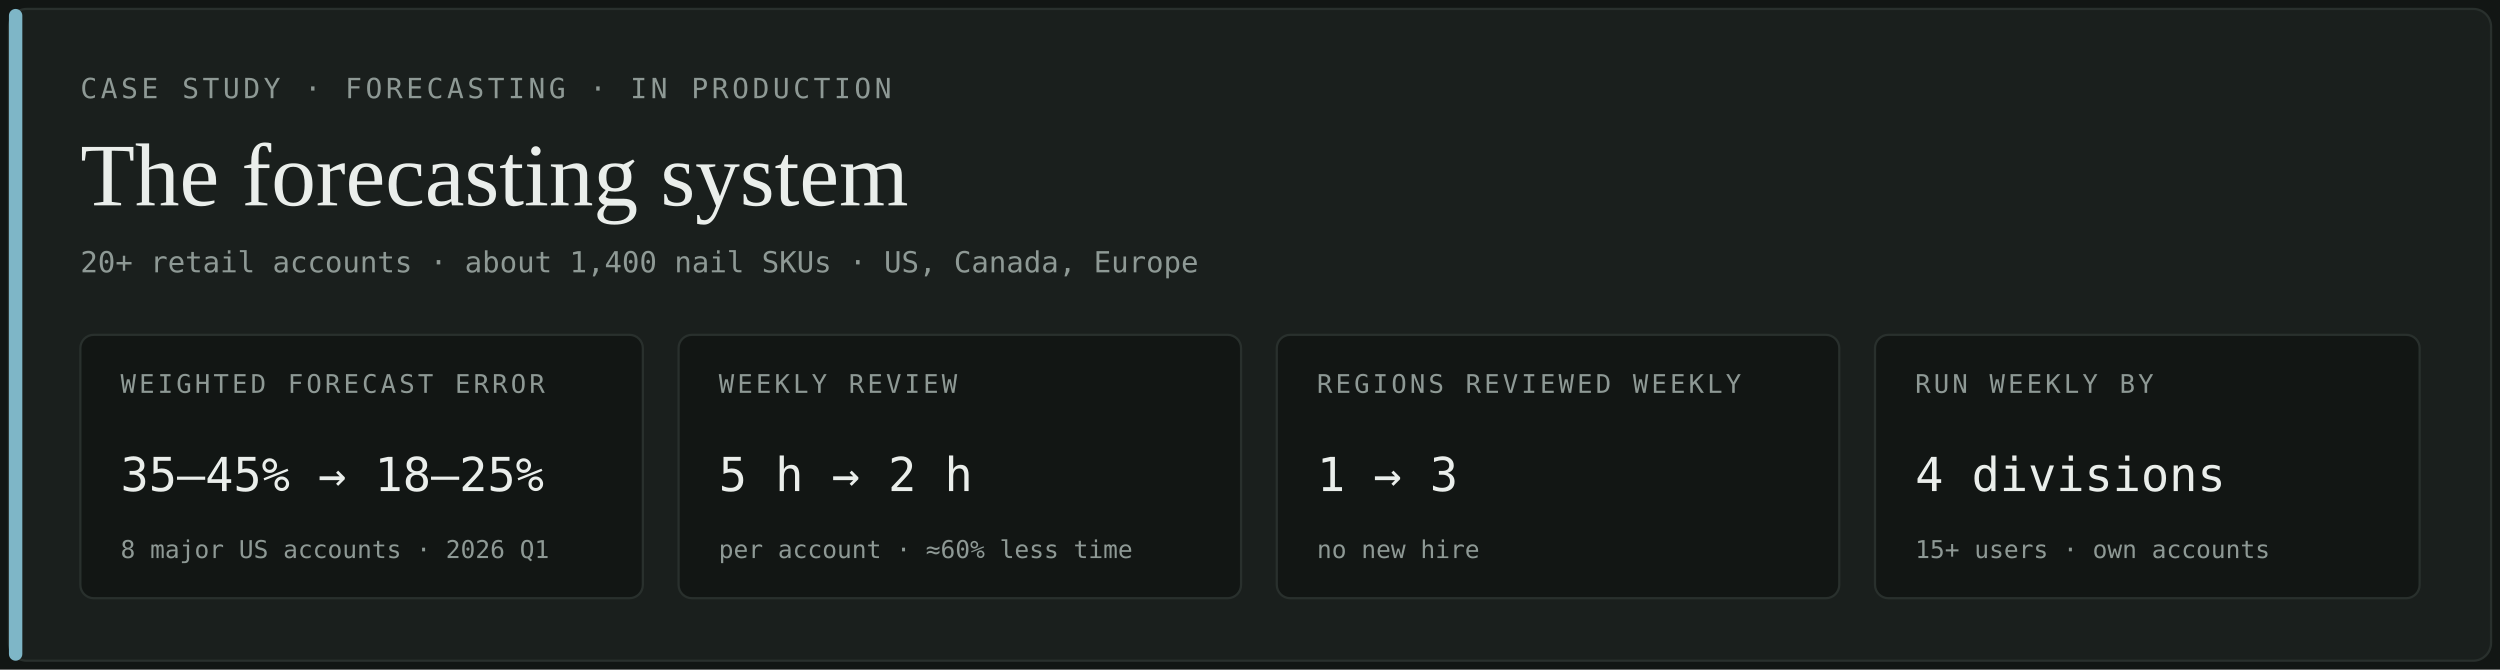
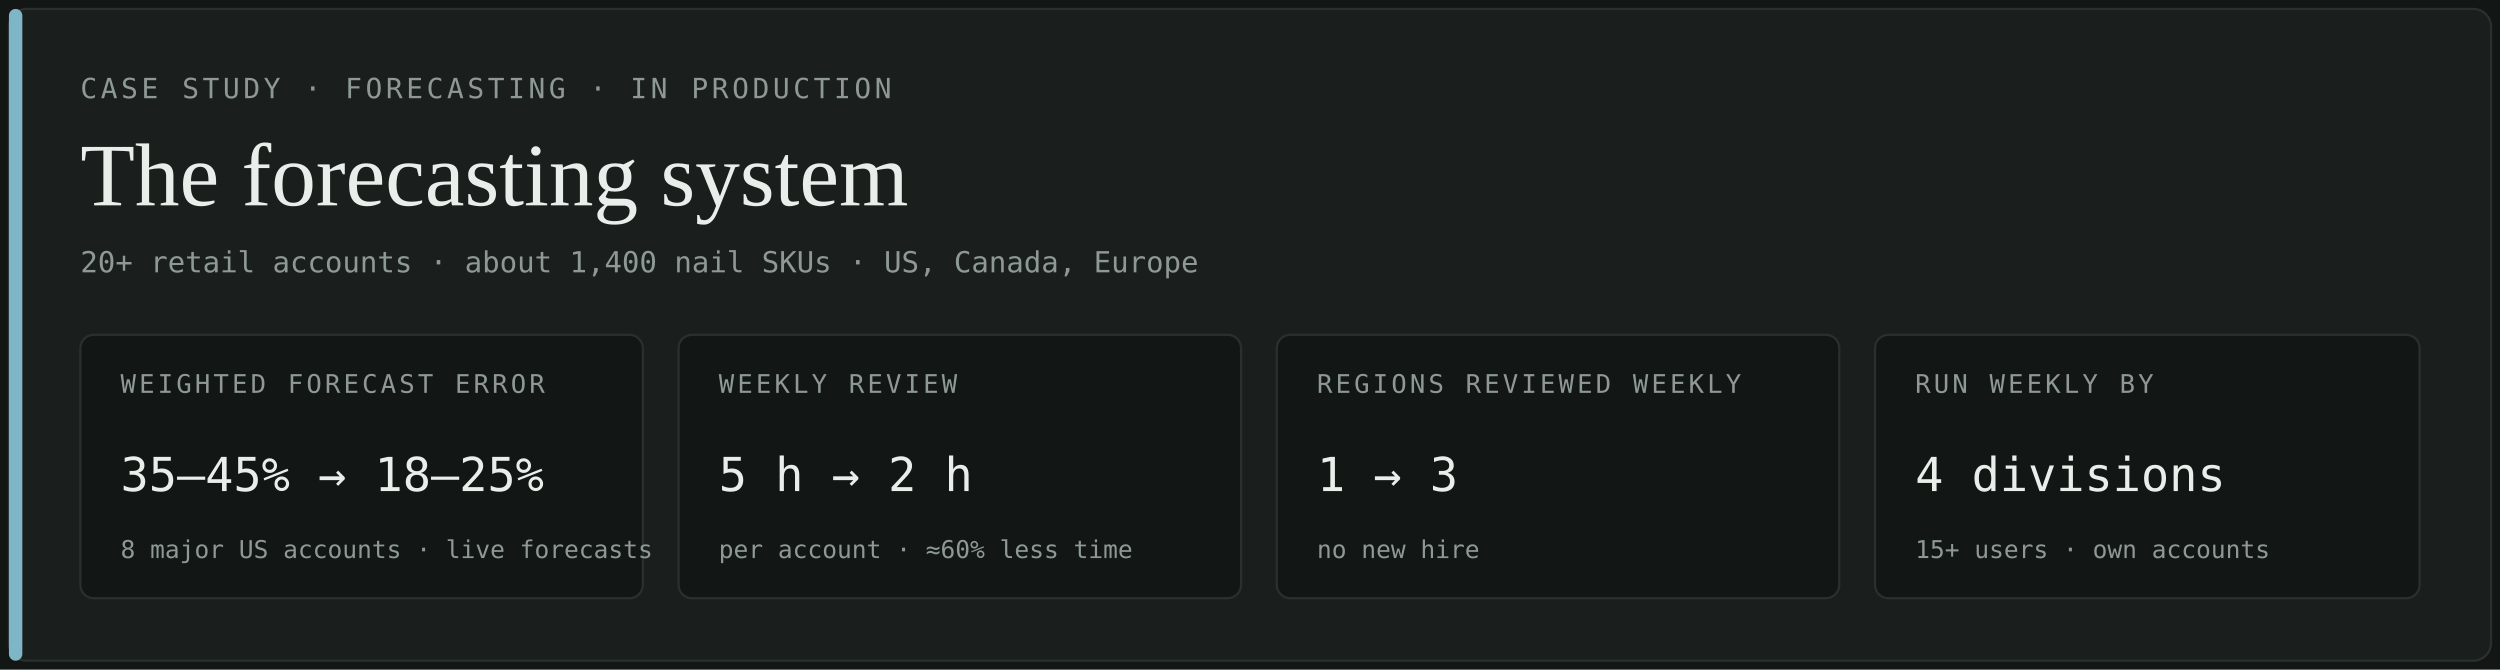
<svg xmlns="http://www.w3.org/2000/svg" viewBox="0 0 1120 300" width="1120" height="300" role="img" aria-label="The forecasting system. 20+ retail accounts, about 1,400 nail SKUs, the US, Canada and Europe. Weighted forecast error 35-45% down to 18-25%; weekly review 5 hours down to 2 per account; regions reviewed weekly 1 up to 3; run weekly by four product divisions, 15+ users on their own accounts.">
  <rect width="1120" height="300" fill="#121614" />
  <rect x="4" y="4" width="1112" height="292" rx="8" fill="#1A1F1D" stroke="#29302D" stroke-width="1" />
  <rect x="4" y="4" width="6" height="292" rx="3" fill="#7EB6C7" />
  <text x="36" y="44" font-family="ui-monospace, SFMono-Regular, Menlo, Consolas, monospace" font-size="12.5" letter-spacing="1.6" fill="#8E9995">CASE STUDY · FORECASTING · IN PRODUCTION</text>
  <text x="36" y="92" font-family="Newsreader, Georgia, 'Times New Roman', serif" font-size="40" font-weight="500" fill="#EAEEEB">The forecasting system</text>
  <text x="36" y="122" font-family="ui-monospace, SFMono-Regular, Menlo, Consolas, monospace" font-size="13" fill="#8E9995">20+ retail accounts · about 1,400 nail SKUs · US, Canada, Europe</text>
  <rect x="36" y="150" width="252" height="118" rx="6" fill="#121614" stroke="#29302D" stroke-width="1" />
  <text x="54" y="176" font-family="ui-monospace, SFMono-Regular, Menlo, Consolas, monospace" font-size="11.5" letter-spacing="1.4" fill="#8E9995">WEIGHTED FORECAST ERROR</text>
  <text x="54" y="220" font-family="ui-monospace, SFMono-Regular, Menlo, Consolas, monospace" font-size="21" font-weight="500" fill="#EAEEEB">35–45% → 18–25%</text>
-   <text x="54" y="250" font-family="ui-monospace, SFMono-Regular, Menlo, Consolas, monospace" font-size="11" fill="#8E9995">8 major US accounts · 2026 Q1</text>
+   <text x="54" y="250" font-family="ui-monospace, SFMono-Regular, Menlo, Consolas, monospace" font-size="11" fill="#8E9995">8 major US accounts · live forecasts</text>
  <rect x="304" y="150" width="252" height="118" rx="6" fill="#121614" stroke="#29302D" stroke-width="1" />
  <text x="322" y="176" font-family="ui-monospace, SFMono-Regular, Menlo, Consolas, monospace" font-size="11.5" letter-spacing="1.4" fill="#8E9995">WEEKLY REVIEW</text>
  <text x="322" y="220" font-family="ui-monospace, SFMono-Regular, Menlo, Consolas, monospace" font-size="21" font-weight="500" fill="#EAEEEB">5 h → 2 h</text>
  <text x="322" y="250" font-family="ui-monospace, SFMono-Regular, Menlo, Consolas, monospace" font-size="11" fill="#8E9995">per account · ≈60% less time</text>
  <rect x="572" y="150" width="252" height="118" rx="6" fill="#121614" stroke="#29302D" stroke-width="1" />
  <text x="590" y="176" font-family="ui-monospace, SFMono-Regular, Menlo, Consolas, monospace" font-size="11.5" letter-spacing="1.4" fill="#8E9995">REGIONS REVIEWED WEEKLY</text>
  <text x="590" y="220" font-family="ui-monospace, SFMono-Regular, Menlo, Consolas, monospace" font-size="21" font-weight="500" fill="#EAEEEB">1 → 3</text>
  <text x="590" y="250" font-family="ui-monospace, SFMono-Regular, Menlo, Consolas, monospace" font-size="11" fill="#8E9995">no new hire</text>
  <rect x="840" y="150" width="244" height="118" rx="6" fill="#121614" stroke="#29302D" stroke-width="1" />
  <text x="858" y="176" font-family="ui-monospace, SFMono-Regular, Menlo, Consolas, monospace" font-size="11.5" letter-spacing="1.4" fill="#8E9995">RUN WEEKLY BY</text>
  <text x="858" y="220" font-family="ui-monospace, SFMono-Regular, Menlo, Consolas, monospace" font-size="21" font-weight="500" fill="#EAEEEB">4 divisions</text>
  <text x="858" y="250" font-family="ui-monospace, SFMono-Regular, Menlo, Consolas, monospace" font-size="11" fill="#8E9995">15+ users · own accounts</text>
</svg>
